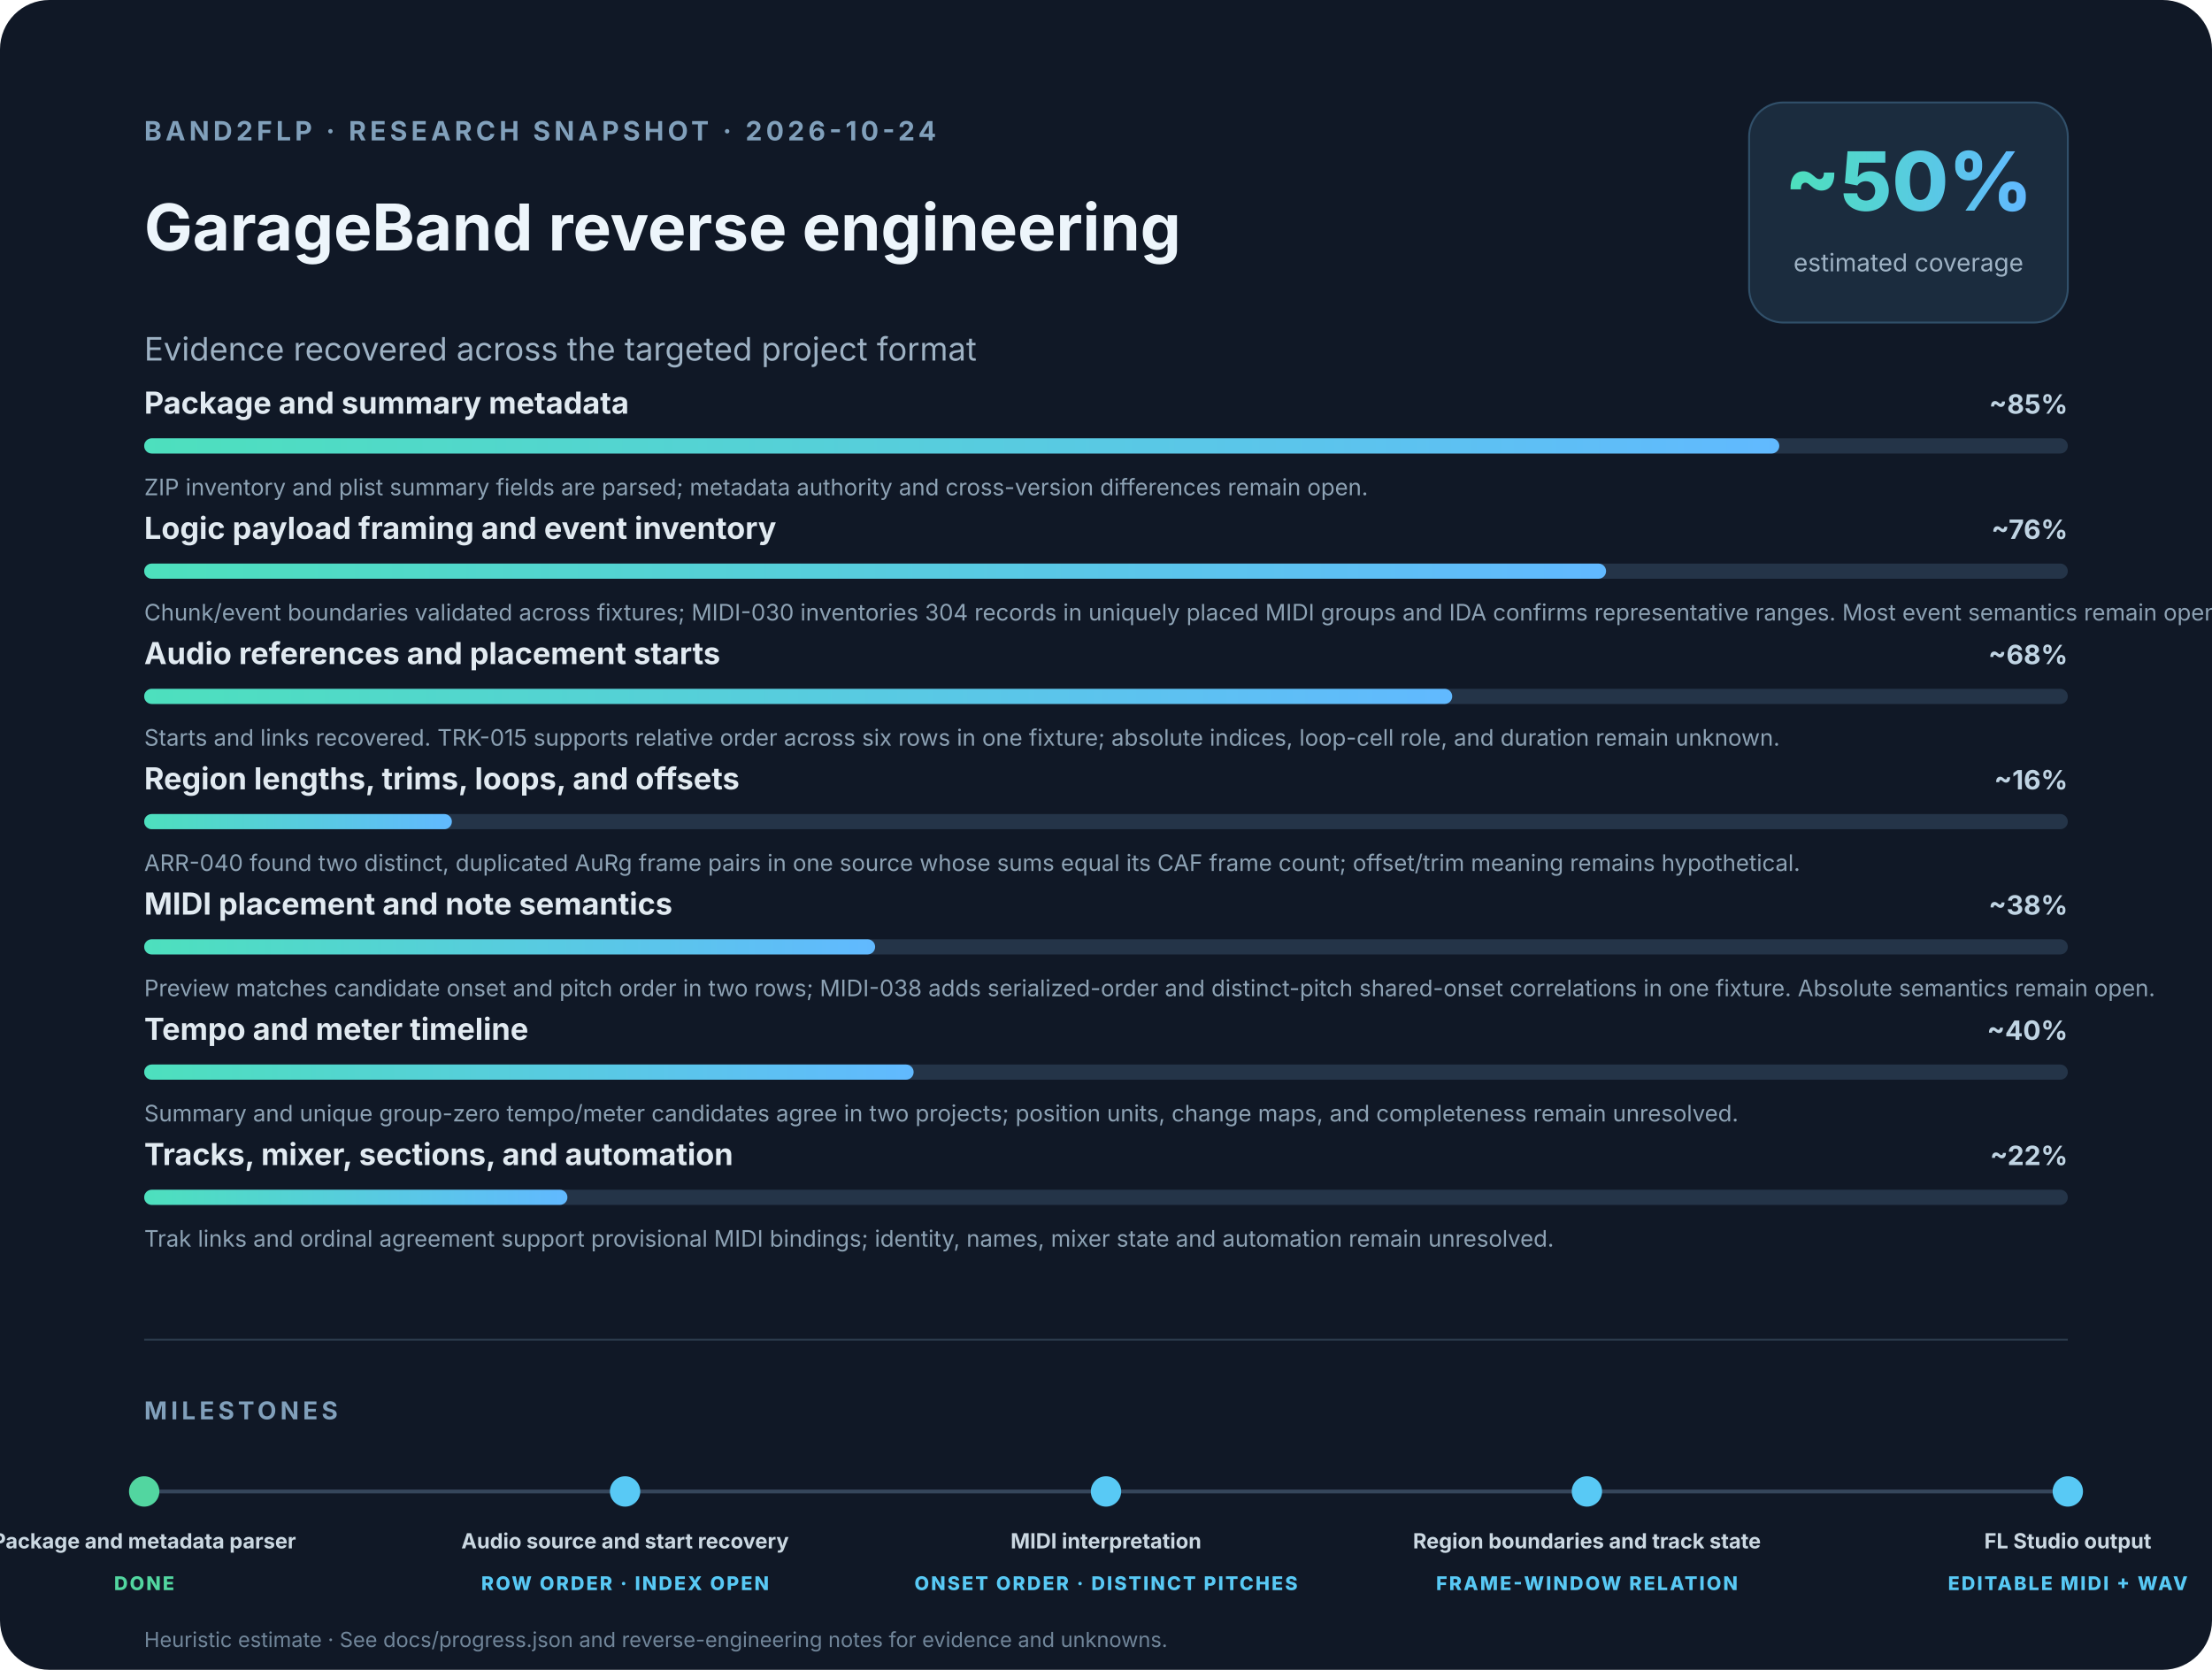
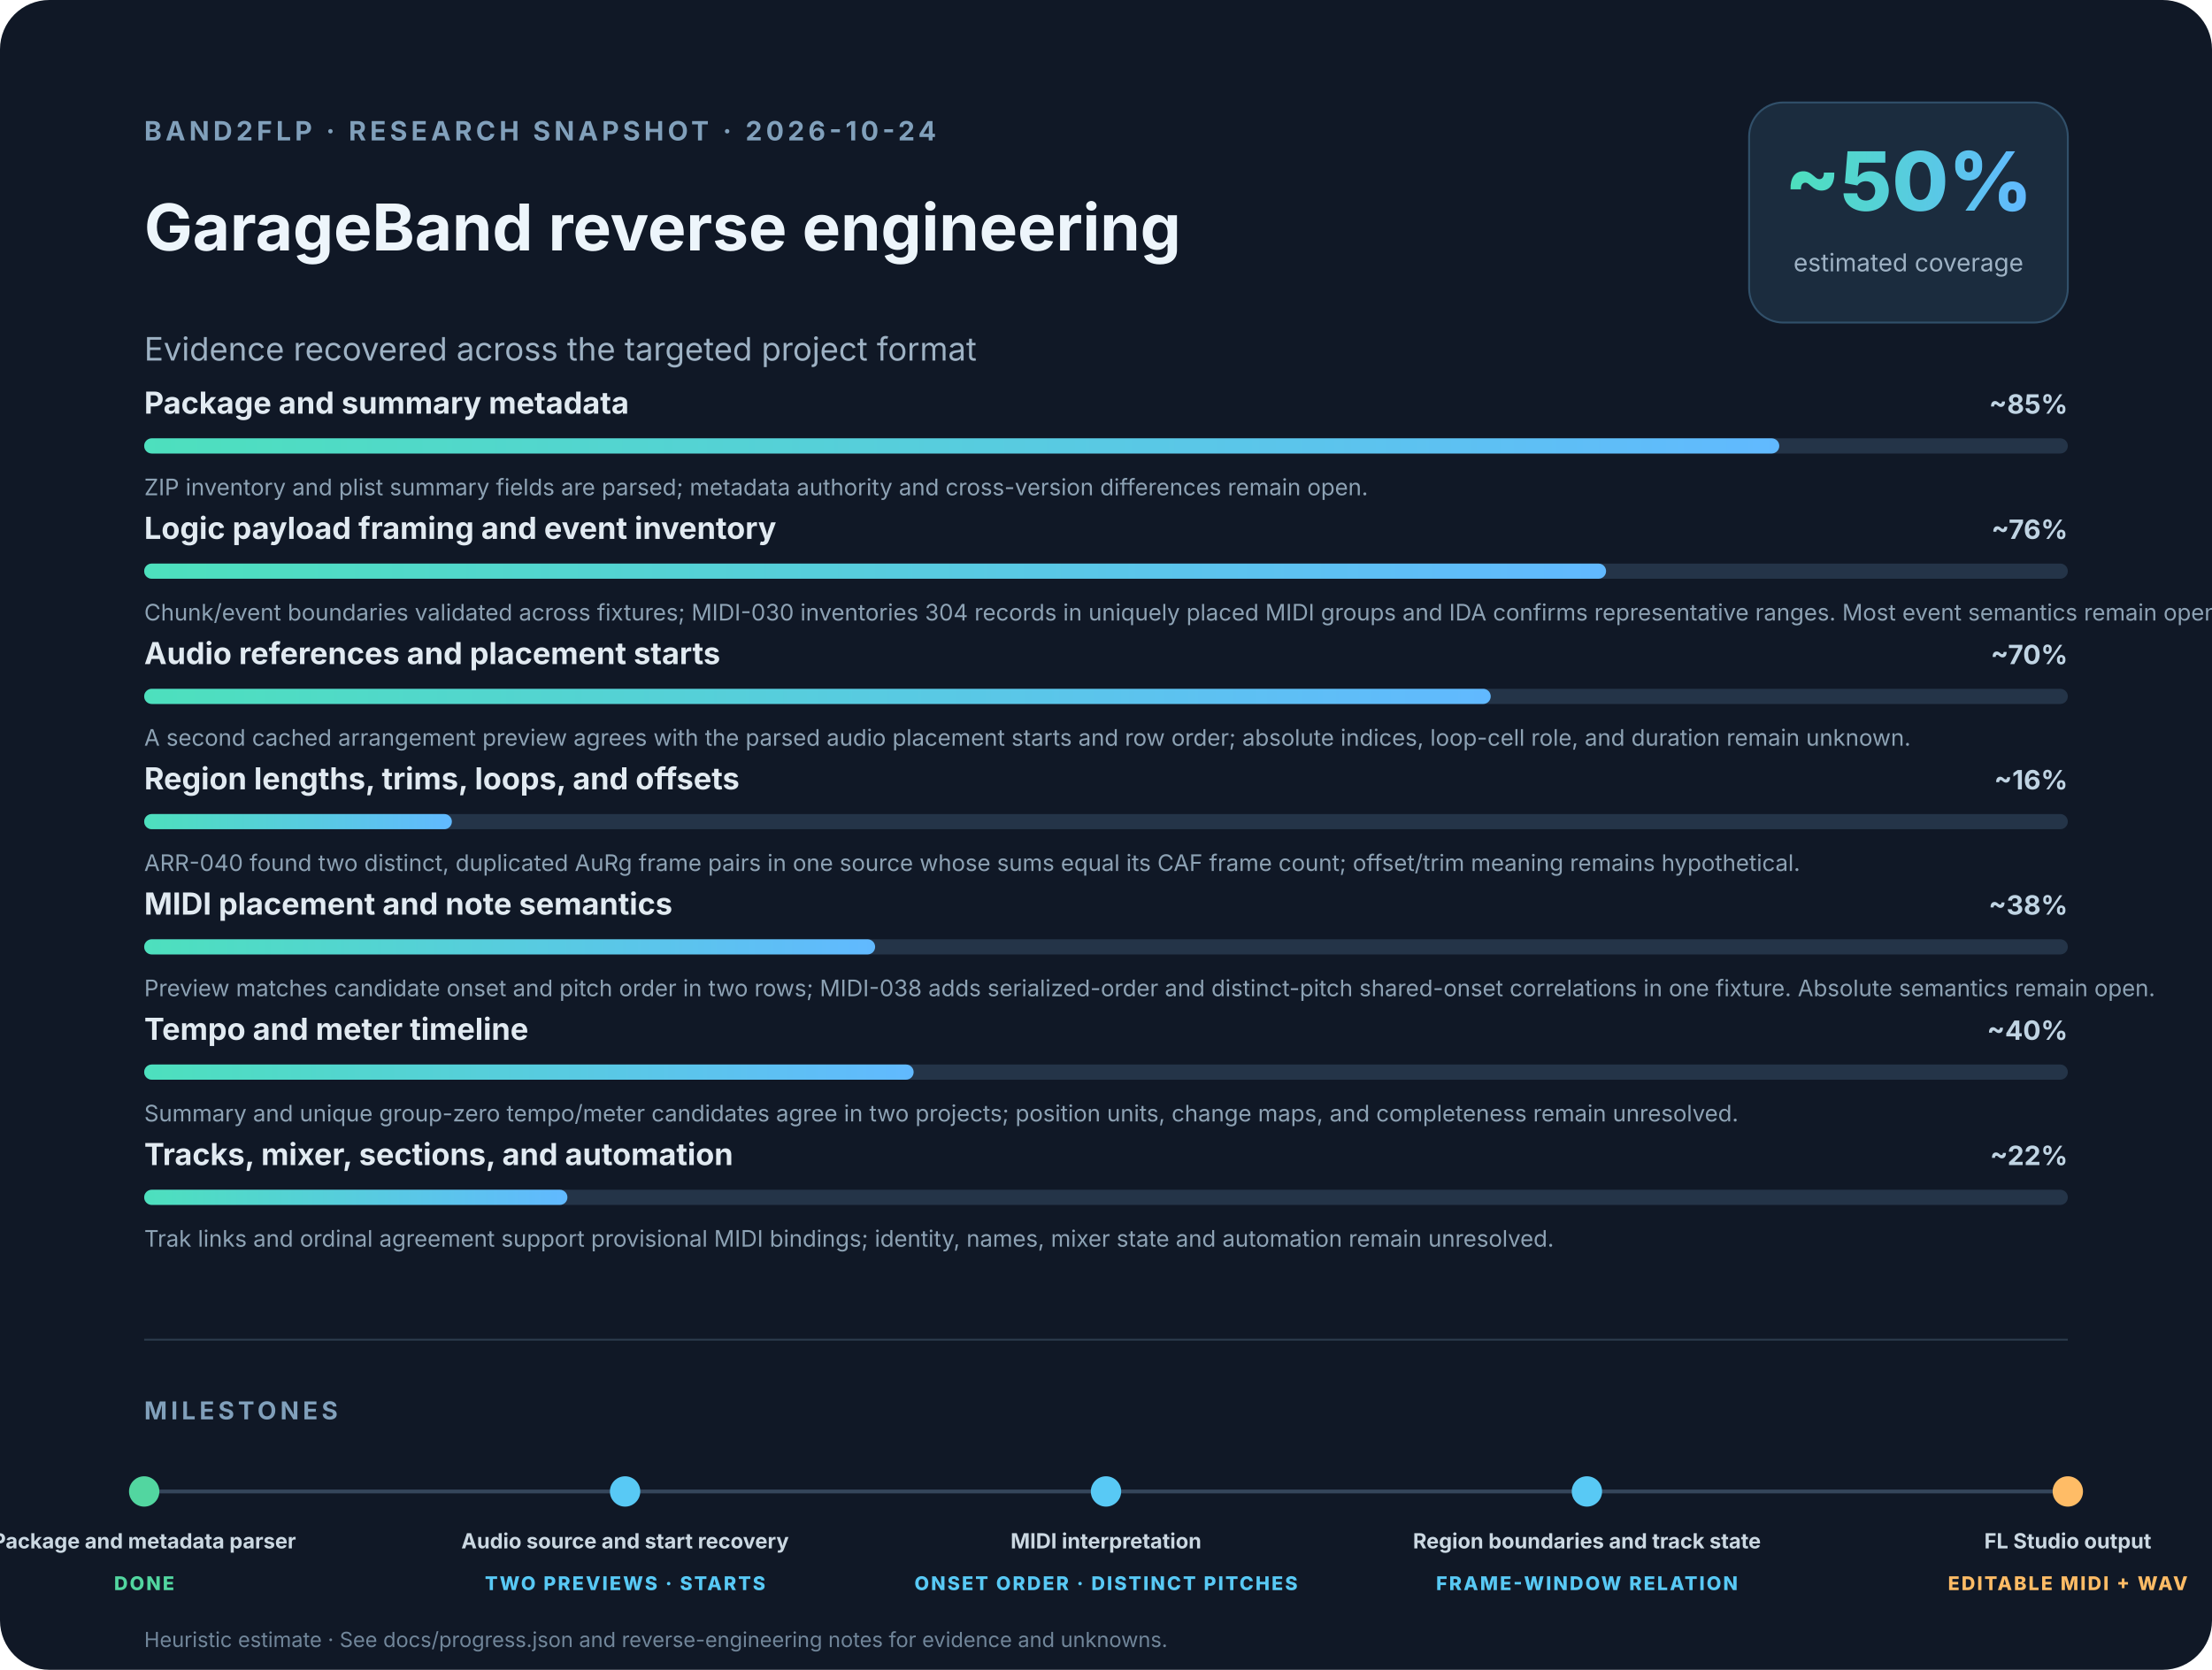
<svg xmlns="http://www.w3.org/2000/svg" viewBox="0 0 1166 880" role="img" aria-labelledby="title desc">
  <defs>
    <linearGradient id="accent" x1="0" x2="1">
      <stop offset="0" stop-color="#4de0bd" />
      <stop offset="1" stop-color="#61b9ff" />
    </linearGradient>
  </defs>
  <rect width="1166" height="880" rx="26" fill="#101826" />
  <text x="76" y="74" class="eyebrow">BAND2FLP · RESEARCH SNAPSHOT · 2026-10-24</text>
  <text x="76" y="132" class="headline">GarageBand reverse engineering</text>
  <text x="76" y="190" class="subhead">Evidence recovered across the targeted project format</text>
  <rect x="922" y="54" width="168" height="116" rx="18" fill="#1b2c3e" stroke="#31506a" />
  <text x="1006" y="111" class="big-pct" text-anchor="middle">~50%</text>
  <text x="1006" y="143" class="small" text-anchor="middle">estimated coverage</text>
  <text x="76" y="218" class="row-title">Package and summary metadata</text>
  <text x="1090" y="218" class="row-pct" text-anchor="end">~85%</text>
  <rect x="76" y="231" width="1014" height="8" rx="4" class="bar-bg" />
  <rect x="76" y="231" width="861.9" height="8" rx="4" class="bar-fill" />
  <text x="76" y="261" class="row-note">ZIP inventory and plist summary fields are parsed; metadata authority and cross-version differences remain open.</text>
  <text x="76" y="284" class="row-title">Logic payload framing and event inventory</text>
  <text x="1090" y="284" class="row-pct" text-anchor="end">~76%</text>
  <rect x="76" y="297" width="1014" height="8" rx="4" class="bar-bg" />
  <rect x="76" y="297" width="770.6" height="8" rx="4" class="bar-fill" />
  <text x="76" y="327" class="row-note">Chunk/event boundaries validated across fixtures; MIDI-030 inventories 304 records in uniquely placed MIDI groups and IDA confirms representative ranges. Most event semantics remain open.</text>
  <text x="76" y="350" class="row-title">Audio references and placement starts</text>
-   <text x="1090" y="350" class="row-pct" text-anchor="end">~68%</text>
+   <text x="1090" y="350" class="row-pct" text-anchor="end">~70%</text>
  <rect x="76" y="363" width="1014" height="8" rx="4" class="bar-bg" />
-   <rect x="76" y="363" width="689.5" height="8" rx="4" class="bar-fill" />
-   <text x="76" y="393" class="row-note">Starts and links recovered. TRK-015 supports relative order across six rows in one fixture; absolute indices, loop-cell role, and duration remain unknown.</text>
+   <rect x="76" y="363" width="709.8" height="8" rx="4" class="bar-fill" />
+   <text x="76" y="393" class="row-note">A second cached arrangement preview agrees with the parsed audio placement starts and row order; absolute indices, loop-cell role, and duration remain unknown.</text>
  <text x="76" y="416" class="row-title">Region lengths, trims, loops, and offsets</text>
  <text x="1090" y="416" class="row-pct" text-anchor="end">~16%</text>
  <rect x="76" y="429" width="1014" height="8" rx="4" class="bar-bg" />
  <rect x="76" y="429" width="162.2" height="8" rx="4" class="bar-fill" />
  <text x="76" y="459" class="row-note">ARR-040 found two distinct, duplicated AuRg frame pairs in one source whose sums equal its CAF frame count; offset/trim meaning remains hypothetical.</text>
  <text x="76" y="482" class="row-title">MIDI placement and note semantics</text>
  <text x="1090" y="482" class="row-pct" text-anchor="end">~38%</text>
  <rect x="76" y="495" width="1014" height="8" rx="4" class="bar-bg" />
  <rect x="76" y="495" width="385.3" height="8" rx="4" class="bar-fill" />
  <text x="76" y="525" class="row-note">Preview matches candidate onset and pitch order in two rows; MIDI-038 adds serialized-order and distinct-pitch shared-onset correlations in one fixture. Absolute semantics remain open.</text>
  <text x="76" y="548" class="row-title">Tempo and meter timeline</text>
  <text x="1090" y="548" class="row-pct" text-anchor="end">~40%</text>
  <rect x="76" y="561" width="1014" height="8" rx="4" class="bar-bg" />
  <rect x="76" y="561" width="405.6" height="8" rx="4" class="bar-fill" />
  <text x="76" y="591" class="row-note">Summary and unique group-zero tempo/meter candidates agree in two projects; position units, change maps, and completeness remain unresolved.</text>
  <text x="76" y="614" class="row-title">Tracks, mixer, sections, and automation</text>
  <text x="1090" y="614" class="row-pct" text-anchor="end">~22%</text>
  <rect x="76" y="627" width="1014" height="8" rx="4" class="bar-bg" />
  <rect x="76" y="627" width="223.1" height="8" rx="4" class="bar-fill" />
  <text x="76" y="657" class="row-note">Trak links and ordinal agreement support provisional MIDI bindings; identity, names, mixer state and automation remain unresolved.</text>
  <line x1="76" y1="706" x2="1090" y2="706" stroke="#2b3a4b" />
  <text x="76" y="748" class="section">MILESTONES</text>
  <line x1="76" y1="786" x2="1090" y2="786" stroke="#35465b" stroke-width="2" />
  <circle cx="76.0" cy="786" r="8" fill="#52d6a0" />
  <text x="76.0" y="816" class="milestone-name" text-anchor="middle">Package and metadata parser</text>
  <text x="76.0" y="838" class="milestone-state" text-anchor="middle" fill="#52d6a0">DONE</text>
  <circle cx="329.5" cy="786" r="8" fill="#58c9f5" />
  <text x="329.5" y="816" class="milestone-name" text-anchor="middle">Audio source and start recovery</text>
-   <text x="329.5" y="838" class="milestone-state" text-anchor="middle" fill="#58c9f5">ROW ORDER · INDEX OPEN</text>
+   <text x="329.5" y="838" class="milestone-state" text-anchor="middle" fill="#58c9f5">TWO PREVIEWS · STARTS</text>
  <circle cx="583.0" cy="786" r="8" fill="#58c9f5" />
  <text x="583.0" y="816" class="milestone-name" text-anchor="middle">MIDI interpretation</text>
  <text x="583.0" y="838" class="milestone-state" text-anchor="middle" fill="#58c9f5">ONSET ORDER · DISTINCT PITCHES</text>
  <circle cx="836.5" cy="786" r="8" fill="#58c9f5" />
  <text x="836.5" y="816" class="milestone-name" text-anchor="middle">Region boundaries and track state</text>
  <text x="836.5" y="838" class="milestone-state" text-anchor="middle" fill="#58c9f5">FRAME-WINDOW RELATION</text>
-   <circle cx="1090.0" cy="786" r="8" fill="#58c9f5" />
+   <circle cx="1090.0" cy="786" r="8" fill="#ffbc66" />
  <text x="1090.0" y="816" class="milestone-name" text-anchor="middle">FL Studio output</text>
-   <text x="1090.0" y="838" class="milestone-state" text-anchor="middle" fill="#58c9f5">EDITABLE MIDI + WAV</text>
+   <text x="1090.0" y="838" class="milestone-state" text-anchor="middle" fill="#ffbc66">EDITABLE MIDI + WAV</text>
  <text x="76" y="868" class="footer">Heuristic estimate · See docs/progress.json and reverse-engineering notes for evidence and unknowns.</text>
  <style>
text { font-family: Inter, Segoe UI, Arial, sans-serif; }
.eyebrow { fill:#81a0bb; font-size:14px; font-weight:700; letter-spacing:2px; }
.headline { fill:#edf5fb; font-size:34px; font-weight:700; }
.subhead { fill:#9eb2c4; font-size:17px; }
.big-pct { fill:url(#accent); font-size:43px; font-weight:800; }
.small { fill:#9eb2c4; font-size:13px; }
.row-title { fill:#e1eaf1; font-size:16px; font-weight:650; }
.row-pct { fill:#c0d4e3; font-size:14px; font-weight:700; }
.bar-bg { fill:#243448; } .bar-fill { fill:url(#accent); }
.row-note { fill:#8da2b4; font-size:12px; }
.section { fill:#81a0bb; font-size:13px; font-weight:700; letter-spacing:2px; }
.milestone-name { fill:#cbd8e2; font-size:11px; font-weight:650; }
.milestone-state { font-size:10px; font-weight:800; letter-spacing:1px; }
.footer { fill:#71869a; font-size:11px; }
</style>
</svg>
